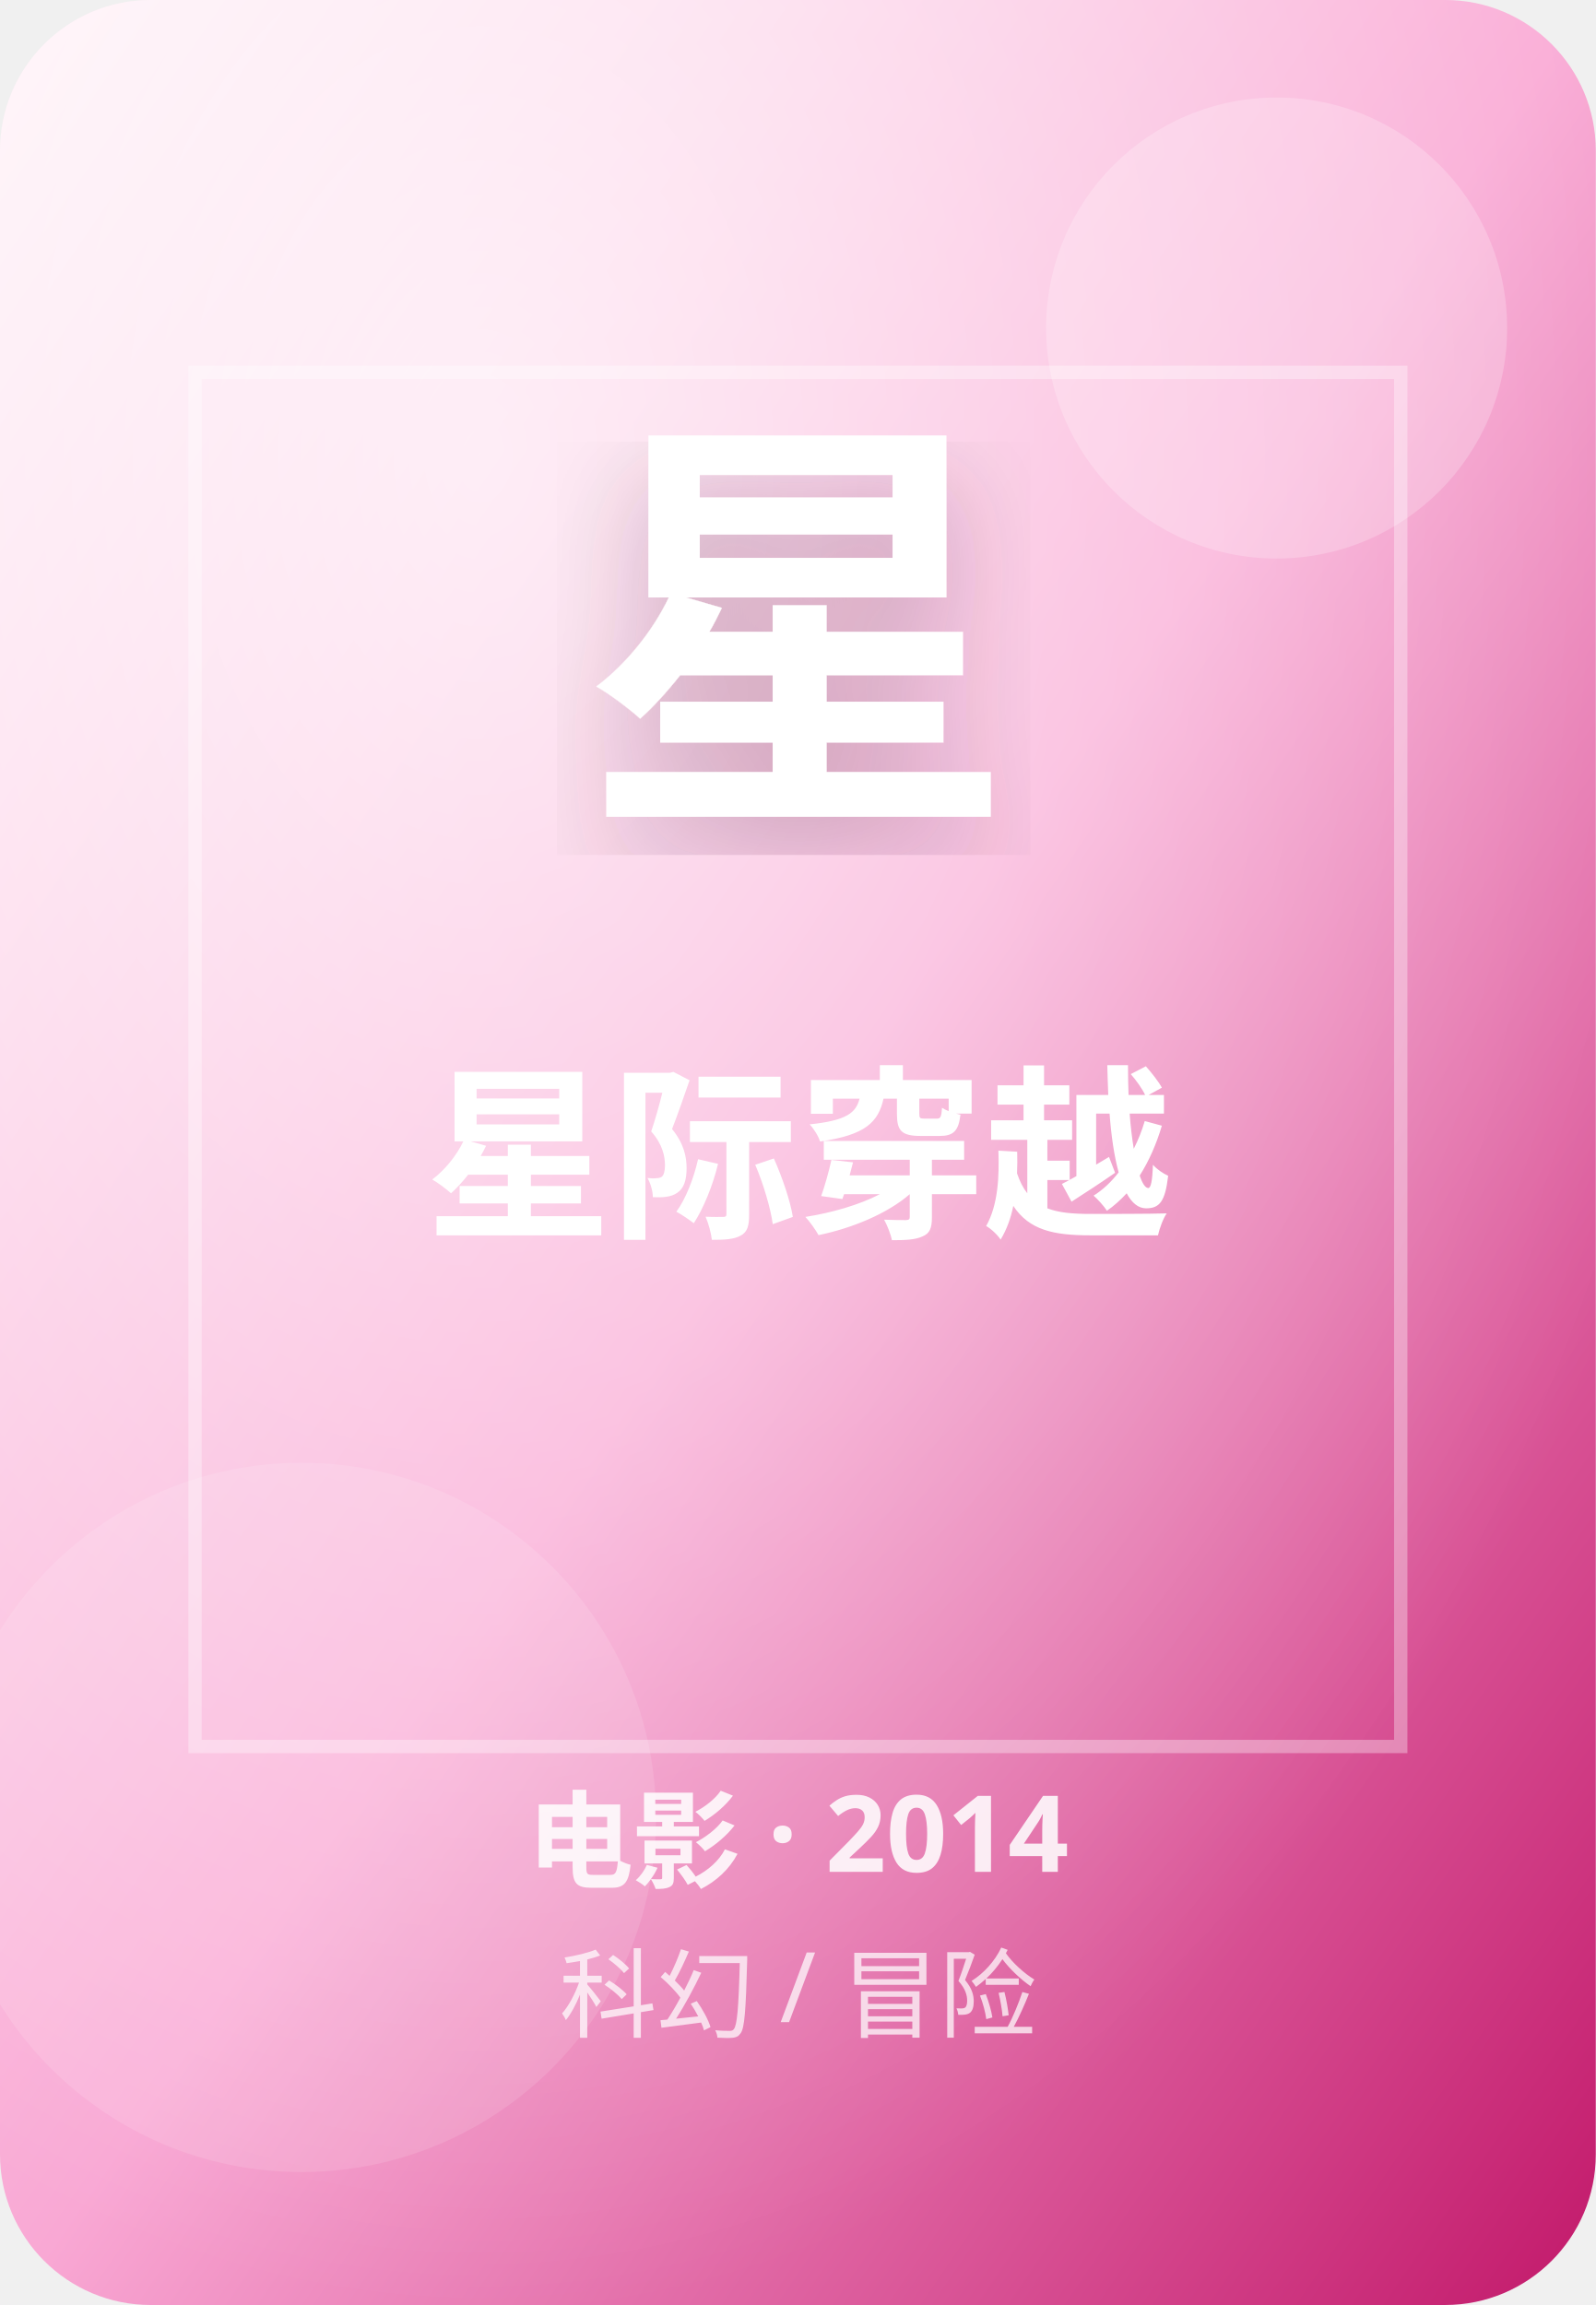
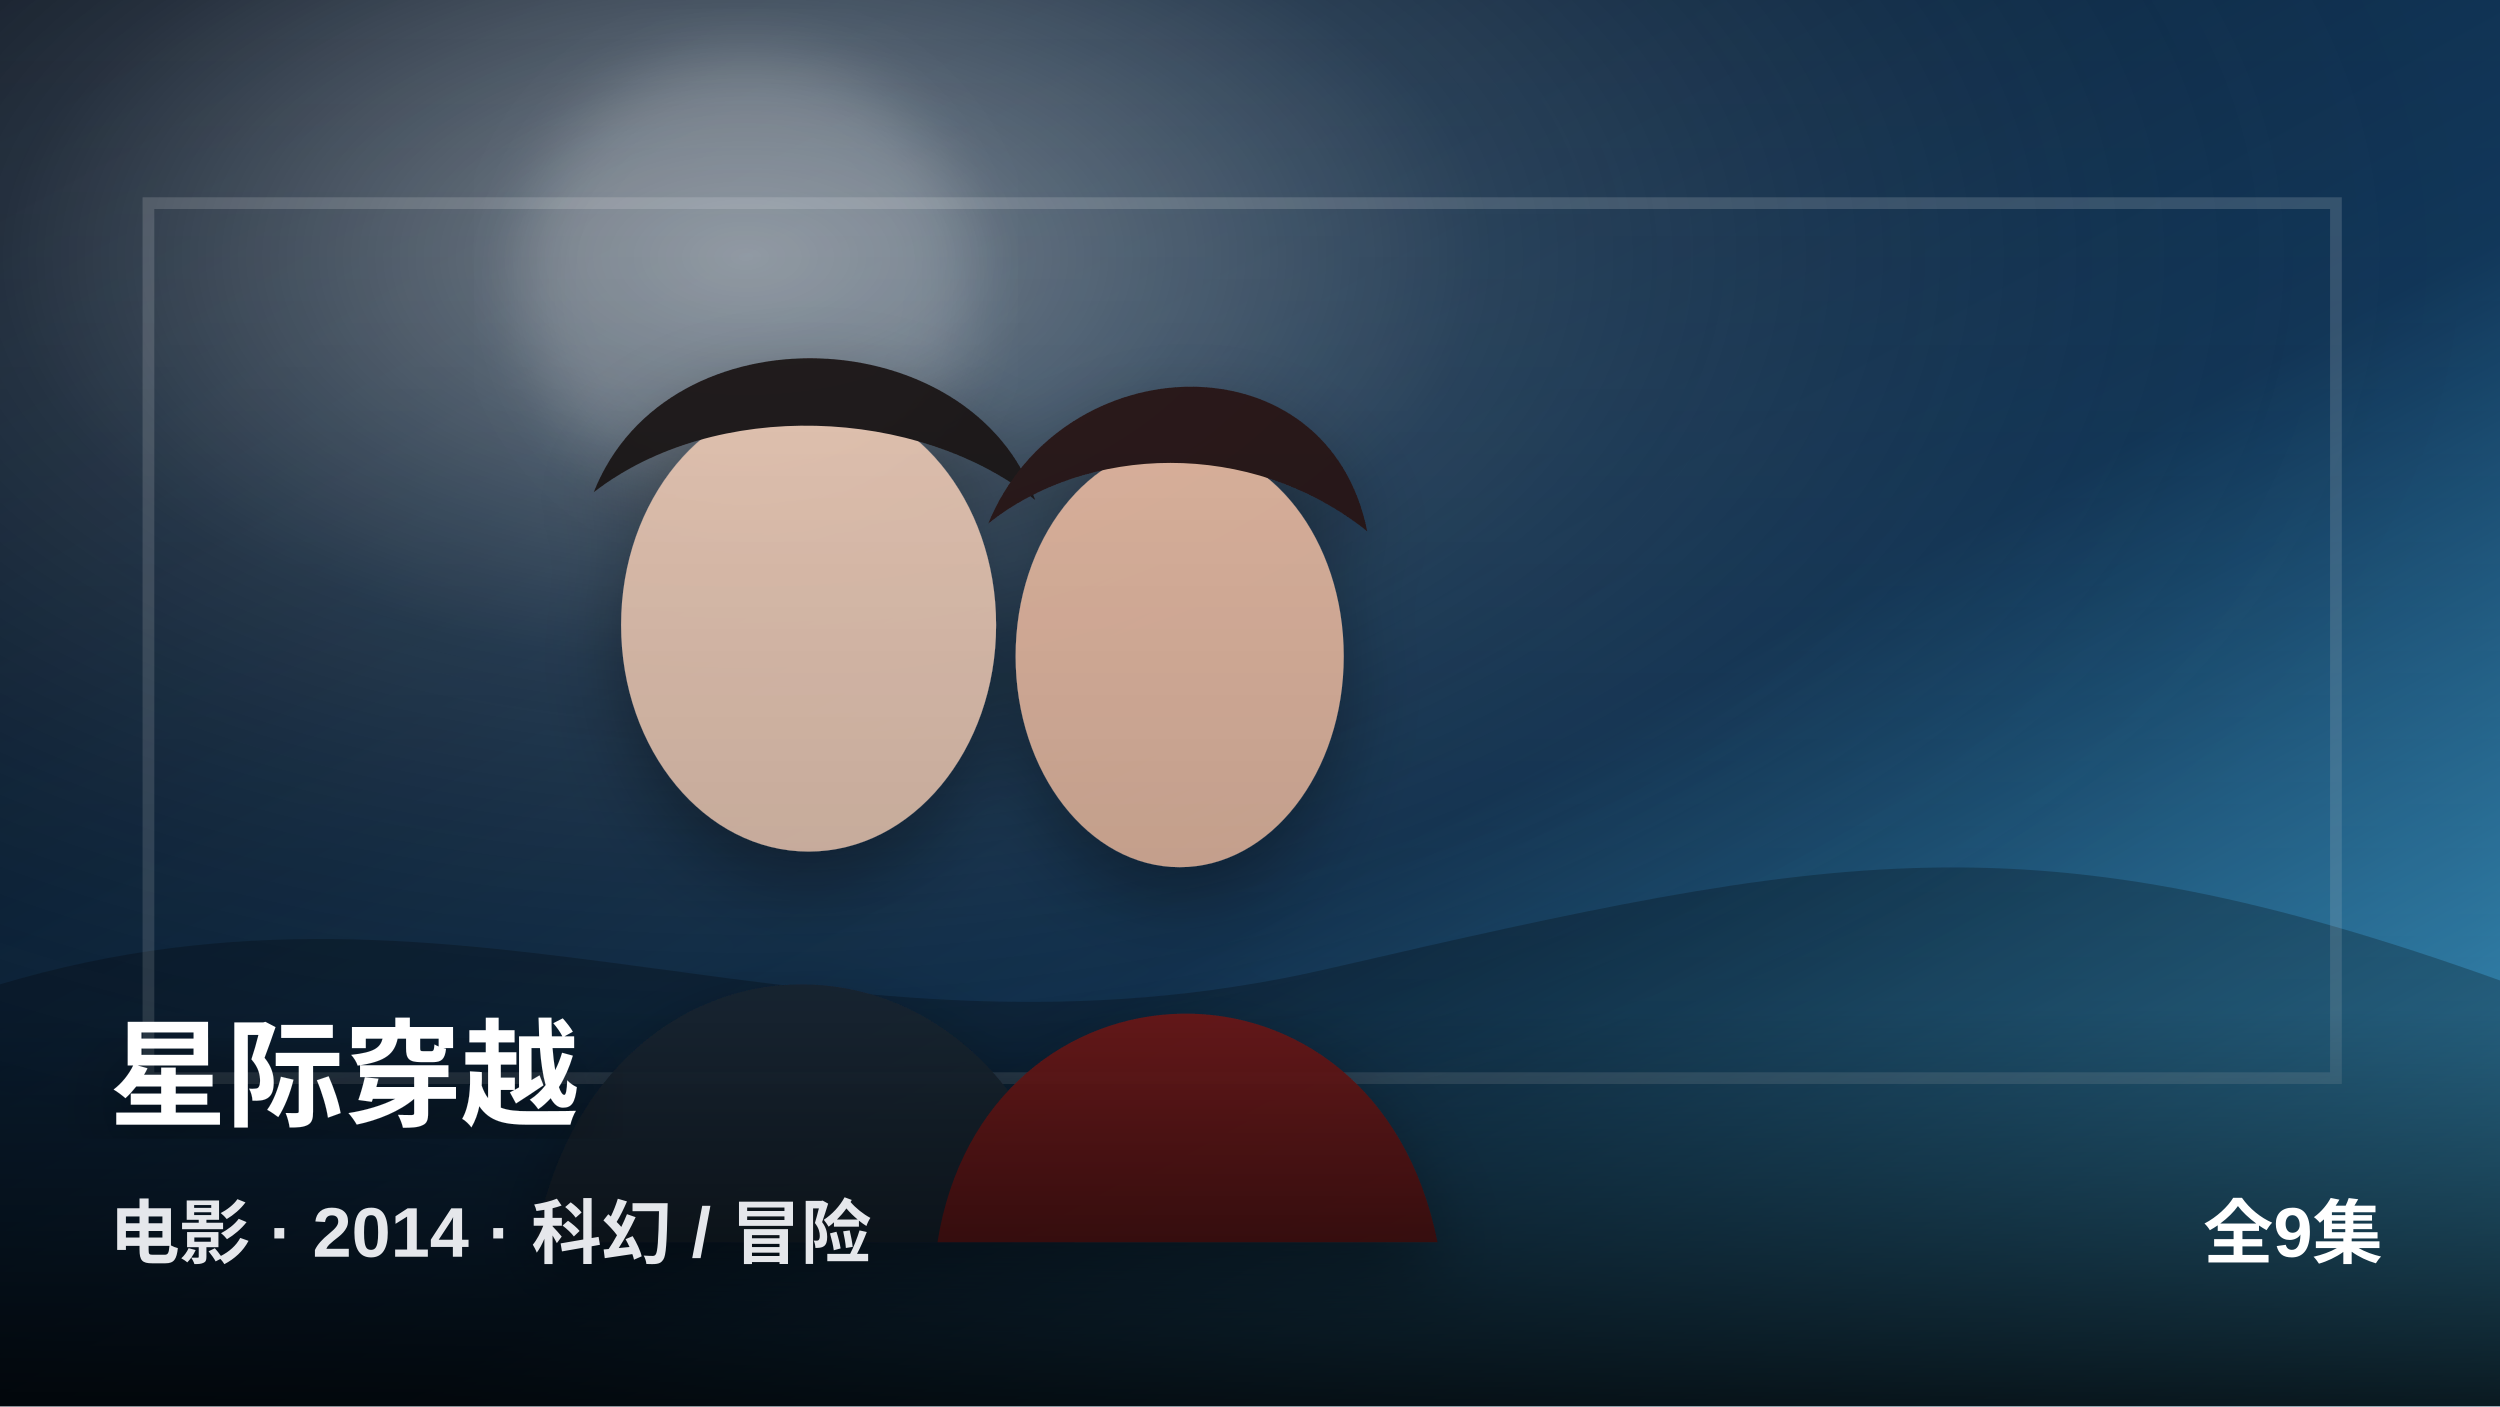
- <svg xmlns="http://www.w3.org/2000/svg" width="360" height="520" viewBox="0 0 360 520">
+ <svg xmlns="http://www.w3.org/2000/svg" width="640" height="360" viewBox="0 0 640 360">
  <defs>
-     <linearGradient id="g" x1="0" y1="0" x2="1" y2="1">
-       <stop offset="0" stop-color="#fff1f7" />
-       <stop offset="0.5" stop-color="#f9a8d4" />
-       <stop offset="1" stop-color="#c2186a" />
+     <linearGradient id="bg" x1="0" y1="0" x2="1" y2="1">
+       <stop offset="0" stop-color="#07111f" />
+       <stop offset="0.58" stop-color="#12395d" />
+       <stop offset="1" stop-color="#4ec7ff" />
    </linearGradient>
-     <radialGradient id="r" cx="30%" cy="20%" r="80%">
-       <stop offset="0" stop-color="#fff" stop-opacity=".65" />
-       <stop offset="1" stop-color="#fff" stop-opacity="0" />
+     <radialGradient id="light" cx="30%" cy="18%" r="70%">
+       <stop offset="0" stop-color="#fff" stop-opacity=".48" />
+       <stop offset=".42" stop-color="#fff" stop-opacity=".12" />
+       <stop offset="1" stop-color="#000" stop-opacity="0" />
    </radialGradient>
+     <linearGradient id="fade" x1="0" y1="0" x2="0" y2="1">
+       <stop offset="0" stop-color="#000" stop-opacity="0" />
+       <stop offset=".72" stop-color="#000" stop-opacity=".18" />
+       <stop offset="1" stop-color="#000" stop-opacity=".82" />
+     </linearGradient>
+     <filter id="soft">
+       <feGaussianBlur stdDeviation="8" />
+     </filter>
    <filter id="shadow">
-       <feDropShadow dx="0" dy="10" stdDeviation="12" flood-color="#4a102b" flood-opacity=".26" />
+       <feDropShadow dx="0" dy="8" stdDeviation="10" flood-color="#000" flood-opacity=".38" />
    </filter>
  </defs>
-   <rect width="360" height="520" rx="34" fill="url(#g)" />
-   <rect width="360" height="520" rx="34" fill="url(#r)" />
-   <circle cx="288" cy="74" r="52" fill="#fff" opacity=".22" />
-   <circle cx="68" cy="410" r="80" fill="#fff" opacity=".12" />
-   <path d="M44 84h272v310H44z" fill="none" stroke="#fff" stroke-opacity=".34" stroke-width="3" />
-   <text x="180" y="178" text-anchor="middle" font-family="Microsoft YaHei, SimHei, sans-serif" font-size="98" font-weight="900" fill="#fff" filter="url(#shadow)">星</text>
-   <text x="180" y="276" text-anchor="middle" font-family="Microsoft YaHei, SimHei, sans-serif" font-size="42" font-weight="900" fill="#fff">星际穿越</text>
-   <text x="180" y="326" text-anchor="middle" font-family="Microsoft YaHei, SimHei, sans-serif" font-size="36" font-weight="800" fill="#fff" opacity=".92" />
-   <text x="180" y="424" text-anchor="middle" font-family="Microsoft YaHei, SimHei, sans-serif" font-size="24" font-weight="700" fill="#fff" opacity=".86">电影 · 2014</text>
-   <text x="180" y="458" text-anchor="middle" font-family="Microsoft YaHei, SimHei, sans-serif" font-size="22" fill="#fff" opacity=".72">科幻 / 冒险</text>
+   <rect width="640" height="360" fill="url(#bg)" />
+   <rect width="640" height="360" fill="url(#light)" />
+   <path d="M0 252 C120 216 210 278 340 248 S520 208 640 251 V360 H0Z" fill="#000" opacity=".25" />
+   <circle cx="191" cy="72" r="58" fill="#fff" opacity=".18" filter="url(#soft)" />
+   <rect x="38" y="52" width="560" height="224" fill="none" stroke="#fff" stroke-opacity=".16" stroke-width="3" />
+   <g filter="url(#shadow)" opacity=".94">
+     <ellipse cx="207" cy="160" rx="48" ry="58" fill="#f7d2bd" />
+     <path d="M137 318 C153 230 257 230 275 318Z" fill="#1f2937" />
+     <path d="M152 126 C171 78 249 82 265 128 C235 104 183 102 152 126Z" fill="#1b1717" />
+     <ellipse cx="302" cy="168" rx="42" ry="54" fill="#f3c4aa" />
+     <path d="M240 318 C252 242 352 238 368 318Z" fill="#7f1d1d" />
+     <path d="M253 134 C272 88 340 86 350 136 C320 112 278 114 253 134Z" fill="#2a1814" />
+   </g>
+   <rect width="640" height="360" fill="url(#fade)" />
+   <text x="28" y="286" font-family="Microsoft YaHei, PingFang SC, Arial, sans-serif" font-size="30" font-weight="900" fill="#fff" filter="url(#shadow)">星际穿越</text>
+   <text x="28" y="322" font-family="Microsoft YaHei, PingFang SC, Arial, sans-serif" font-size="18" font-weight="700" fill="#e5e7eb">电影 · 2014 · 科幻 / 冒险</text>
+   <text x="610" y="322" text-anchor="end" font-family="Microsoft YaHei, PingFang SC, Arial, sans-serif" font-size="18" font-weight="800" fill="#fff">全9集</text>
</svg>
